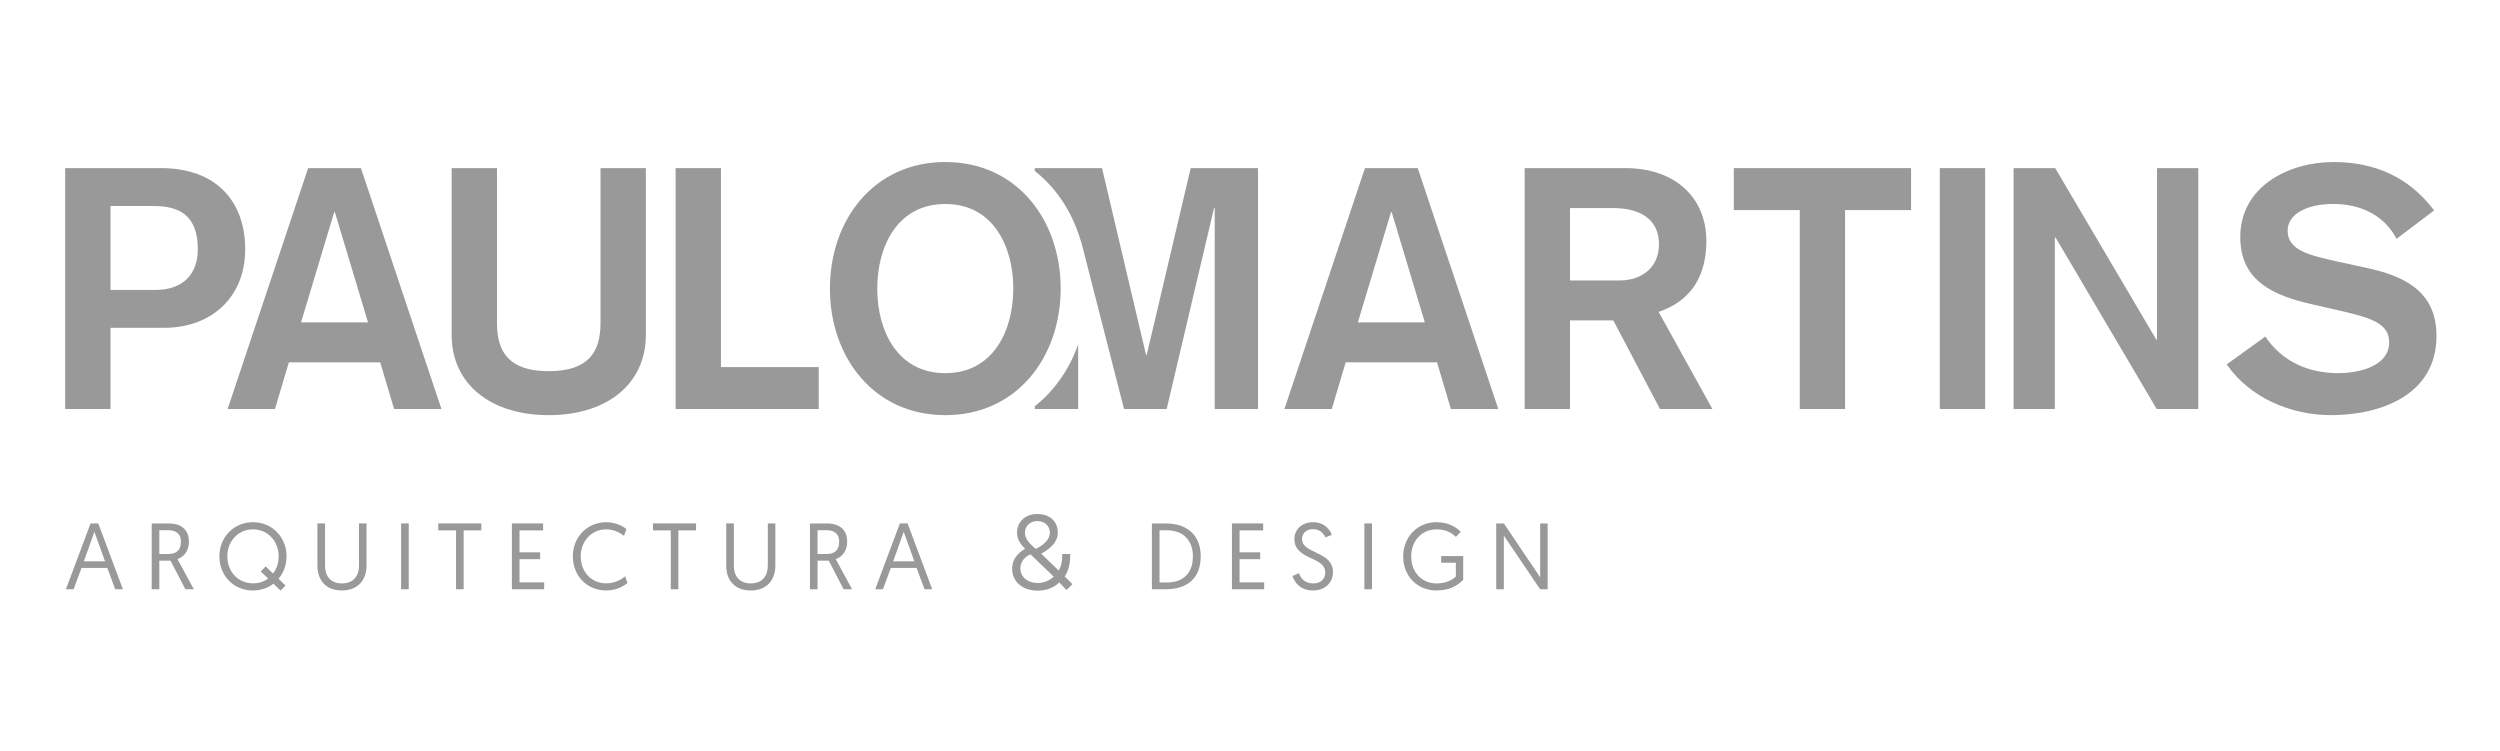
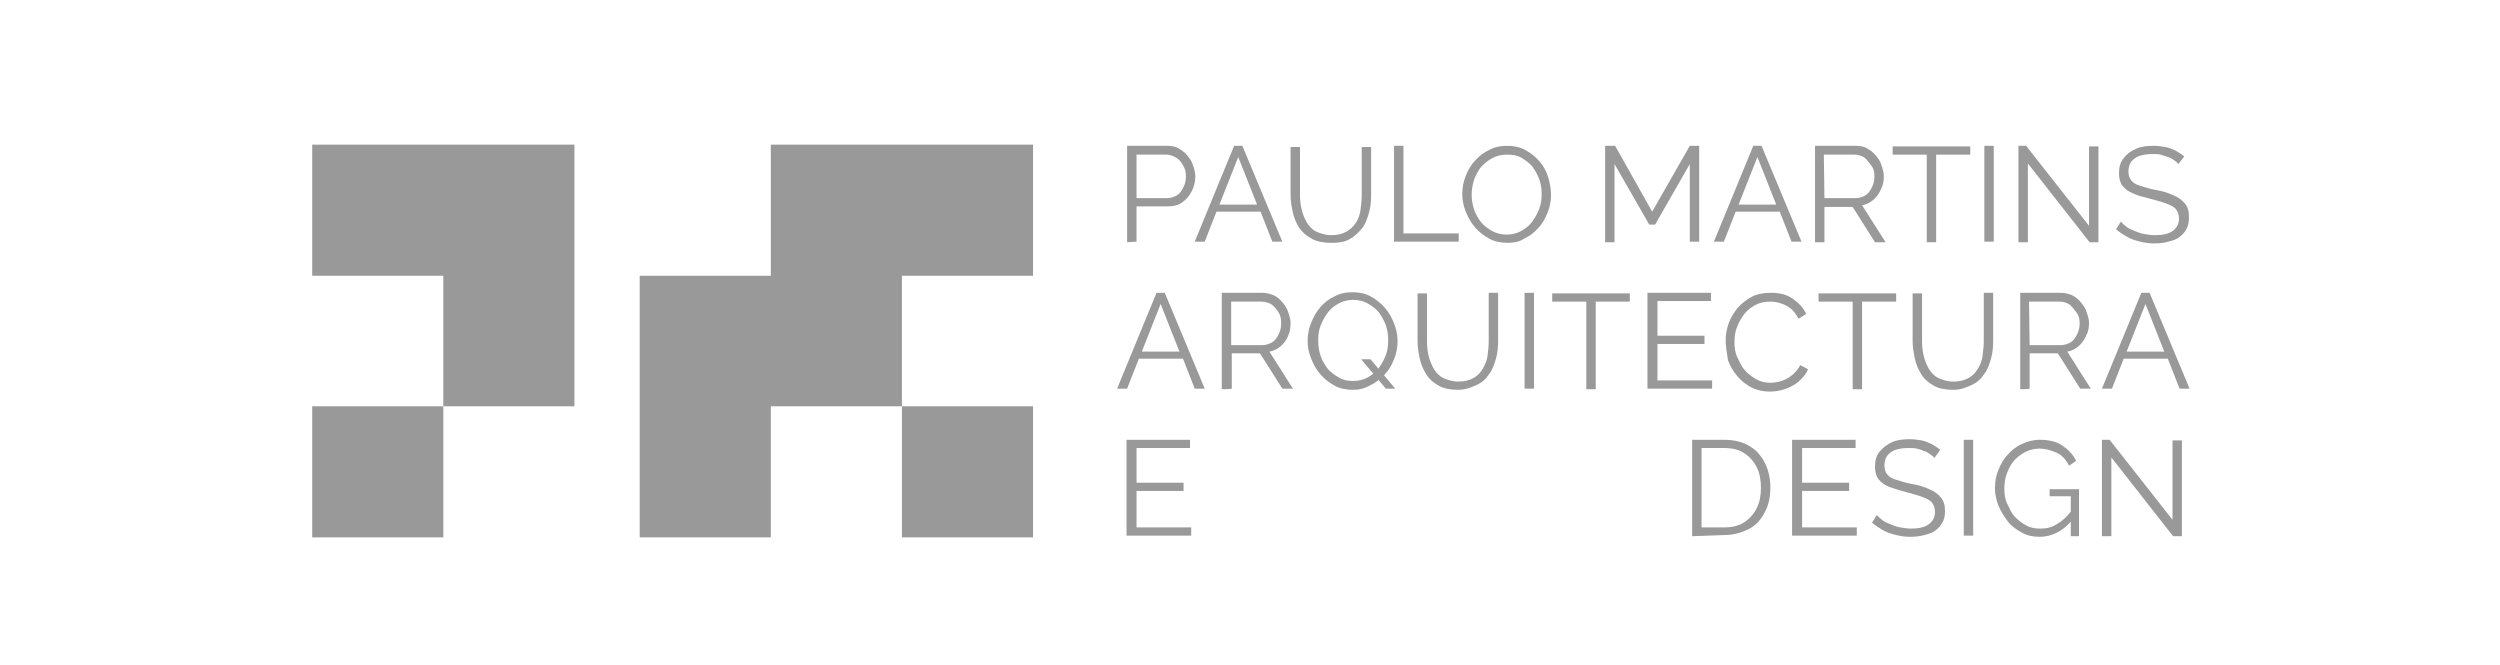
- <svg xmlns="http://www.w3.org/2000/svg" xmlns:xlink="http://www.w3.org/1999/xlink" version="1.1" id="Layer_1" x="0px" y="0px" viewBox="0 0 1417.32 425.2" style="enable-background:new 0 0 1417.32 425.2;" xml:space="preserve">
+ <svg xmlns="http://www.w3.org/2000/svg" version="1.1" id="Layer_1" x="0px" y="0px" viewBox="0 0 425.2 113" style="enable-background:new 0 0 425.2 113;" xml:space="preserve">
  <style type="text/css">
- 	.st0{clip-path:url(#SVGID_00000086692807716780319640000006426632458078345647_);fill:#999999;}
- 	.st1{fill:#999999;}
- 	.st2{clip-path:url(#SVGID_00000129892078446547864020000008563140272973842349_);fill:#999999;}
- 	.st3{clip-path:url(#SVGID_00000006695963508079438010000001939616474608056461_);fill:#999999;}
- 	.st4{clip-path:url(#SVGID_00000003085436188429958280000016417865395757844913_);fill:#999999;}
- 	.st5{clip-path:url(#SVGID_00000139265926255394335260000005345098196173817277_);fill:#999999;}
- 	.st6{clip-path:url(#SVGID_00000139265926255394335260000005345098196173817277_);}
- 	.st7{clip-path:url(#SVGID_00000088125538174268417450000013494398821792172167_);}
+ 	.st0{fill:#999999;}
</style>
  <g>
-     <defs>
-       <rect id="SVGID_1_" width="1417.32" height="425.2" />
-     </defs>
-     <clipPath id="SVGID_00000158008543745249033230000014962890672309089681_">
-       <use xlink:href="#SVGID_1_" style="overflow:visible;" />
-     </clipPath>
-     <path style="clip-path:url(#SVGID_00000158008543745249033230000014962890672309089681_);fill:#999999;" d="M62.66,164.37h25.52   c16.11,0,23.97-9.59,23.97-23c0-19.01-10.17-24.57-24.94-24.57H62.66V164.37z M36.95,95.31h54.3c32.03,0,47.76,19.55,47.76,46.05   c0,27.03-18.99,44.49-46.04,44.49H62.66v46.03H36.95V95.31z" />
-   </g>
-   <path class="st1" d="M189.85,120.26h-0.38l-18.81,62.53h37.99L189.85,120.26z M174.7,95.31h29.92l45.64,136.57h-26.84l-7.87-26.46  h-51.79l-7.87,26.46h-26.85L174.7,95.31z" />
-   <g>
-     <defs>
-       <rect id="SVGID_00000103965762673424738010000010643198810440746174_" width="1417.32" height="425.2" />
-     </defs>
-     <clipPath id="SVGID_00000078041047205195346880000014497765816075537075_">
-       <use xlink:href="#SVGID_00000103965762673424738010000010643198810440746174_" style="overflow:visible;" />
-     </clipPath>
-     <path style="clip-path:url(#SVGID_00000078041047205195346880000014497765816075537075_);fill:#999999;" d="M366.15,189.89   c0,27.81-22.06,45.47-55.06,45.47c-33,0-55.04-17.66-55.04-45.47V95.31h25.7v87.87c0,16.67,7.1,27.24,29.35,27.24   c22.25,0,29.35-10.56,29.35-27.24V95.31h25.71V189.89z" />
-   </g>
-   <polygon class="st1" points="383.03,95.31 408.73,95.31 408.73,208.11 464.17,208.11 464.17,231.89 383.03,231.89 " />
-   <g>
-     <defs>
-       <rect id="SVGID_00000183968281007141730270000017353590725943752579_" width="1417.32" height="425.2" />
-     </defs>
-     <clipPath id="SVGID_00000029027441826285290890000013276899927839762562_">
-       <use xlink:href="#SVGID_00000183968281007141730270000017353590725943752579_" style="overflow:visible;" />
-     </clipPath>
-     <path style="clip-path:url(#SVGID_00000029027441826285290890000013276899927839762562_);fill:#999999;" d="M497.34,163.61   c0,23.79,11.33,47.94,38.57,47.94c27.22,0,38.55-24.16,38.55-47.94c0-23.81-11.33-47.96-38.55-47.96   C508.67,115.65,497.34,139.8,497.34,163.61 M601.33,163.61c0,38.54-24.55,71.75-65.41,71.75c-40.86,0-65.42-33.2-65.42-71.75   c0-38.59,24.56-71.75,65.42-71.75C576.77,91.86,601.33,125.02,601.33,163.61" />
-   </g>
-   <path class="st1" d="M788.99,120.26h-0.38l-18.81,62.53h37.98L788.99,120.26z M773.83,95.31h29.93l45.66,136.57h-26.87l-7.86-26.46  H762.9l-7.87,26.46h-26.84L773.83,95.31z" />
-   <g>
-     <defs>
-       <rect id="SVGID_00000181082629807388462970000010873220104390359224_" width="1417.32" height="425.2" />
-     </defs>
-     <clipPath id="SVGID_00000142862068302460805300000009490087938551130246_">
-       <use xlink:href="#SVGID_00000181082629807388462970000010873220104390359224_" style="overflow:visible;" />
-     </clipPath>
-     <path style="clip-path:url(#SVGID_00000142862068302460805300000009490087938551130246_);fill:#999999;" d="M890.08,159.01h28   c13.05,0,22.45-7.68,22.45-20.53c0-12.48-8.45-20.53-26.29-20.53h-24.16V159.01z M864.37,95.31h56.97   c28.96,0,46.04,17.27,46.04,41.25c0,30.69-20.52,37.81-27.05,40.27l30.49,55.05h-29.73l-26.46-50.24h-24.55v50.24h-25.71V95.31z" />
-   </g>
-   <polygon class="st1" points="1020.33,119.1 982.93,119.1 982.93,95.31 1083.44,95.31 1083.44,119.1 1046.02,119.1 1046.02,231.89   1020.33,231.89 " />
-   <rect x="1099.73" y="95.31" class="st1" width="25.7" height="136.57" />
-   <polygon class="st1" points="1141.55,95.31 1165.15,95.31 1222.49,192.58 1222.87,192.58 1222.87,95.31 1246.28,95.31   1246.28,231.89 1222.7,231.89 1165.34,134.64 1164.94,134.64 1164.94,231.89 1141.55,231.89 " />
-   <g>
-     <defs>
-       <rect id="SVGID_00000006705484992765702880000009778931120357379479_" width="1417.32" height="425.2" />
-     </defs>
-     <clipPath id="SVGID_00000075884978142692332130000015821940433093389706_">
-       <use xlink:href="#SVGID_00000006705484992765702880000009778931120357379479_" style="overflow:visible;" />
-     </clipPath>
-     <path style="clip-path:url(#SVGID_00000075884978142692332130000015821940433093389706_);fill:#999999;" d="M1284.26,190.82   c9.6,14.23,24.56,20.73,41.26,20.73c12.47,0,28.96-4.2,28.96-17.45c0-10.76-9.98-13.82-28.21-18.04l-15.15-3.45   c-21.87-4.97-41.05-13.02-41.05-38.17c0-28.77,27.42-42.58,52.94-42.58c23.39,0,42.79,8.63,56.96,27.43l-21.29,16.1   c-6.5-12.46-19.18-19.75-35.85-19.75c-14.79,0-25.91,5.56-25.91,15.17c0,11.31,12.84,14,28.2,17.45l16.68,3.63   c20.33,4.42,39.52,12.67,39.52,38.56c0,33.38-31.46,44.9-59.85,44.9c-22.64,0-46.02-9.79-59.08-28.78L1284.26,190.82z" />
-     <path style="clip-path:url(#SVGID_00000075884978142692332130000015821940433093389706_);fill:#999999;" d="M578.79,108.95" />
-     <path style="clip-path:url(#SVGID_00000075884978142692332130000015821940433093389706_);fill:#999999;" d="M592.73,131.75" />
-     <path style="clip-path:url(#SVGID_00000075884978142692332130000015821940433093389706_);fill:#999999;" d="M597.87,153.3" />
-     <path style="clip-path:url(#SVGID_00000075884978142692332130000015821940433093389706_);fill:#999999;" d="M586.67,230.29v1.6   h24.56v-36.63C606.17,209.57,597.71,221.57,586.67,230.29" />
-     <path style="clip-path:url(#SVGID_00000075884978142692332130000015821940433093389706_);fill:#999999;" d="M694.12,95.31h-19.09   l-12.45,52.95l-12.47,52.93h-0.19h-0.2l-12.48-52.93l-12.46-52.95h-11.24h-2.33h-8.92h-15.64v1.61   c11.05,8.71,19.51,20.71,24.56,35.04c0,0,1.06,2.87,2.15,6.61l6.4,25.04l17.48,68.28h12.08h12.09l13.43-56.97l13.43-56.97h0.2h0.19   v56.97v56.97h12.27h12.28v-68.28v-68.3H694.12z" />
-     <g style="clip-path:url(#SVGID_00000075884978142692332130000015821940433093389706_);">
-       <path class="st1" d="M46.22,321.96l-4.48,12.1h-4.37l13.97-37.32h4.37l13.97,37.32h-4.37l-4.48-12.1H46.22z M53.52,301.49    l-5.97,16.74h12L53.52,301.49z" />
-       <path class="st1" d="M86,296.75h9.49c7.62,0,11.62,3.84,11.62,10.34c0,4.42-2.19,8.48-6.5,9.86l9.28,17.11h-4.8l-8.42-16.21h-6.34    v16.21H86V296.75z M95.49,314.07c4.37,0,7.09-2.03,7.09-6.93c0-3.95-2.08-6.56-7.36-6.56h-4.9v13.49H95.49z" />
-       <path class="st1" d="M143.42,296.05c10.88,0,19.03,8.48,19.03,19.35c0,4.96-1.71,9.38-4.53,12.69l3.95,3.89l-2.83,2.83l-4-3.89    c-3.15,2.45-7.25,3.84-11.68,3.84c-10.82,0-18.98-8.26-18.98-19.35C124.39,304.42,132.6,296.05,143.42,296.05z M143.42,330.71    c3.2,0,6.29-0.96,8.58-2.72l-4.16-4l2.77-2.88l4.16,4c2.08-2.51,3.2-5.86,3.2-9.7c0-8.74-6.29-15.3-14.55-15.3    s-14.55,6.56-14.55,15.3C128.87,324.26,135.16,330.71,143.42,330.71z" />
-       <path class="st1" d="M179.95,320.68v-23.94h4.32v23.88c0,6.18,3.31,10.13,9.6,10.13s9.65-3.95,9.65-10.18v-23.83h4.27v23.88    c0,8.42-5.06,14.13-13.92,14.13C184.91,334.76,179.95,329.16,179.95,320.68z" />
-       <path class="st1" d="M227.4,296.75h4.32v37.32h-4.32V296.75z" />
-       <path class="st1" d="M258.54,300.69h-10.08v-3.95h24.42v3.95h-10.02v33.38h-4.32V300.69z" />
-       <path class="st1" d="M290.21,296.75h17.7v3.95h-13.38v12.42h11.68v3.89h-11.68v13.17h13.97v3.89h-18.29V296.75z" />
-       <path class="st1" d="M355.74,330.49c-1.44,1.28-5.76,4.27-12.05,4.27c-10.93,0-18.93-8.32-18.93-19.35    c0-10.98,8.26-19.35,18.82-19.35c5.6,0,9.6,2.29,11.57,3.89l-1.39,3.84c-1.44-1.17-5.12-3.68-10.08-3.68    c-8.26,0-14.45,6.61-14.45,15.3s5.92,15.3,14.55,15.3c5.65,0,9.33-2.93,10.61-4L355.74,330.49z" />
-       <path class="st1" d="M380.27,300.69h-10.08v-3.95h24.42v3.95h-10.02v33.38h-4.32V300.69z" />
-       <path class="st1" d="M411.73,320.68v-23.94h4.32v23.88c0,6.18,3.31,10.13,9.6,10.13s9.65-3.95,9.65-10.18v-23.83h4.27v23.88    c0,8.42-5.06,14.13-13.92,14.13C416.69,334.76,411.73,329.16,411.73,320.68z" />
-       <path class="st1" d="M459.18,296.75h9.49c7.62,0,11.62,3.84,11.62,10.34c0,4.42-2.19,8.48-6.5,9.86l9.28,17.11h-4.8l-8.42-16.21    h-6.34v16.21h-4.32V296.75z M468.67,314.07c4.37,0,7.09-2.03,7.09-6.93c0-3.95-2.08-6.56-7.36-6.56h-4.9v13.49H468.67z" />
-       <path class="st1" d="M505.04,321.96l-4.48,12.1h-4.37l13.97-37.32h4.37l13.97,37.32h-4.37l-4.48-12.1H505.04z M512.34,301.49    l-5.97,16.74h12L512.34,301.49z" />
+     <g>
+       <rect x="53.1" y="69.1" class="st0" width="22.3" height="22.3" />
+     </g>
+     <g>
+       <polygon class="st0" points="53.1,24.6 53.1,46.9 75.4,46.9 75.4,69.1 97.7,69.1 97.7,46.9 97.7,24.6   " />
+     </g>
+     <g>
+       <polygon class="st0" points="131.1,24.6 131.1,46.9 108.8,46.9 108.8,69.1 108.8,91.4 131.1,91.4 131.1,69.1 153.4,69.1     153.4,46.9 175.7,46.9 175.7,24.6   " />
+     </g>
+     <g>
+       <rect x="153.4" y="69.1" class="st0" width="22.3" height="22.3" />
    </g>
  </g>
  <g>
-     <path class="st1" d="M600.53,330.18c-2.69,2.69-6.94,4.67-12.21,4.67c-9.1,0-14.54-5.51-14.54-12.39c0-5.27,3.17-8.92,7.36-11.31   c-2.33-2.39-4.55-5.15-4.55-9.28c0-5.39,4.01-10.47,11.43-10.47c7.3,0,11.67,4.31,11.67,10.53c0,5.21-3.65,8.74-9.4,11.97   l9.93,9.58c1.68-3.05,1.98-5.39,1.98-9.4h4.55c0,4.85-0.54,8.68-3.11,12.75l4.37,4.37l-3.41,3.29L600.53,330.18z M597.35,326.88   l-13.11-12.63c-3.05,1.32-5.75,4.01-5.75,7.96c0,5.27,4.49,8.32,9.81,8.32C592.09,330.53,595.44,328.86,597.35,326.88z    M587.24,311.21c4.37-2.21,7.96-5.27,7.96-9.16c0-3.83-2.81-6.64-7.12-6.64c-4.13,0-7,2.81-7,6.64   C581.08,305.82,584.07,308.51,587.24,311.21z" />
-   </g>
-   <g>
-     <defs>
-       <rect id="SVGID_00000130645976913398274030000009030912174487713188_" width="1417.32" height="425.2" />
-     </defs>
-     <clipPath id="SVGID_00000074435739278877405330000017554169466902517130_">
-       <use xlink:href="#SVGID_00000130645976913398274030000009030912174487713188_" style="overflow:visible;" />
-     </clipPath>
-     <g style="clip-path:url(#SVGID_00000074435739278877405330000017554169466902517130_);">
-       <path class="st1" d="M653.05,296.75h7.68c12.74,0,19.99,6.98,19.99,18.66c0,12.37-7.52,18.66-19.99,18.66h-7.68V296.75z     M661.58,330.23c8.96,0,14.71-5.06,14.71-14.82c0-9.33-5.76-14.77-14.71-14.77h-4.21v29.59H661.58z" />
-       <path class="st1" d="M698.42,296.75h17.7v3.95h-13.38v12.42h11.68v3.89h-11.68v13.17h13.97v3.89h-18.29V296.75z" />
-       <path class="st1" d="M736.39,324.95c1.01,2.88,3.25,5.81,8.16,5.81c3.95,0,6.77-2.29,6.77-6.18c0-9.33-17.49-6.93-17.49-18.98    c0-5.33,4.05-9.54,10.66-9.54c6.67,0,9.65,4.64,10.56,7.14l-3.62,1.49c-0.85-1.87-2.88-4.69-6.98-4.69s-6.29,2.5-6.29,5.6    c0,8.53,17.54,6.77,17.54,18.71c0,5.87-4.32,10.45-11.3,10.45c-7.25,0-10.5-4.64-11.68-8.21L736.39,324.95z" />
-       <path class="st1" d="M773.5,296.75h4.32v37.32h-4.32V296.75z" />
-       <path class="st1" d="M828.15,301.49l-2.77,2.88c-1.71-1.65-5.01-4.26-10.88-4.26c-8.58,0-14.45,6.61-14.45,15.35    c0,9.01,6.08,15.3,14.39,15.3c6.24,0,9.76-2.72,10.93-3.89v-7.84h-8.32v-3.79h12.48v13.49c-4.05,4.1-8.9,6.02-15.25,6.02    c-10.61,0-18.77-7.94-18.77-19.3c0-10.93,7.94-19.41,18.87-19.41C821.81,296.05,826.23,299.52,828.15,301.49z" />
-       <path class="st1" d="M848.25,296.75h4.32l20.58,30.5v-30.5h4.26v37.32h-4.26l-20.58-30.39v30.39h-4.32V296.75z" />
-     </g>
+     <path class="st0" d="M191.7,41.2V24.8h6.8c0.7,0,1.4,0.1,1.9,0.4s1.1,0.7,1.5,1.2c0.4,0.5,0.8,1,1,1.7c0.2,0.6,0.4,1.2,0.4,1.9   c0,0.9-0.2,1.7-0.6,2.5s-0.9,1.4-1.6,1.9c-0.7,0.5-1.5,0.7-2.5,0.7h-5.3v6L191.7,41.2L191.7,41.2z M193.3,33.7h5.2   c0.6,0,1.2-0.2,1.7-0.5s0.8-0.8,1.1-1.4c0.3-0.6,0.4-1.2,0.4-1.8c0-0.7-0.1-1.3-0.5-1.9c-0.3-0.6-0.7-1-1.2-1.3   c-0.5-0.3-1.1-0.5-1.6-0.5h-5.1L193.3,33.7L193.3,33.7z" />
+     <path class="st0" d="M209.9,24.8h1.4l6.8,16.3h-1.7l-2-5.1h-7.5l-2,5.1h-1.7L209.9,24.8z M213.8,34.8l-3.2-8.1l-3.2,8.1H213.8z" />
+     <path class="st0" d="M226.4,41.3c-1.3,0-2.4-0.2-3.3-0.7s-1.6-1.1-2.1-1.8c-0.5-0.8-0.9-1.7-1.1-2.6s-0.4-2-0.4-3v-8.2h1.6v8.2   c0,0.8,0.1,1.7,0.3,2.5c0.2,0.8,0.5,1.5,0.9,2.2c0.4,0.6,0.9,1.2,1.6,1.5s1.5,0.6,2.5,0.6c1,0,1.9-0.2,2.6-0.6s1.2-0.9,1.6-1.5   s0.7-1.4,0.8-2.2s0.2-1.6,0.2-2.5v-8.2h1.6v8.2c0,1.1-0.1,2.1-0.4,3.1s-0.6,1.9-1.2,2.6s-1.2,1.3-2.1,1.8S227.6,41.3,226.4,41.3z" />
+     <path class="st0" d="M237.1,41.2V24.8h1.6v14.9h9.4v1.4H237.1z" />
+     <path class="st0" d="M256.4,41.3c-1.1,0-2.2-0.2-3.1-0.7s-1.7-1.1-2.4-1.9s-1.2-1.7-1.6-2.7c-0.4-1-0.6-2-0.6-3   c0-1.1,0.2-2.1,0.6-3.1c0.4-1,0.9-1.9,1.6-2.6c0.7-0.8,1.5-1.4,2.4-1.8c0.9-0.5,1.9-0.7,3-0.7c1.1,0,2.2,0.2,3.1,0.7   c0.9,0.5,1.7,1.1,2.4,1.9c0.7,0.8,1.2,1.7,1.5,2.7s0.5,2,0.5,3c0,1.1-0.2,2.1-0.6,3.1c-0.4,1-0.9,1.9-1.6,2.6   c-0.7,0.8-1.5,1.4-2.4,1.8C258.5,41.1,257.5,41.3,256.4,41.3z M250.3,33c0,0.9,0.1,1.7,0.4,2.6s0.7,1.5,1.2,2.2   c0.5,0.6,1.2,1.1,1.9,1.5s1.6,0.6,2.4,0.6c0.9,0,1.8-0.2,2.5-0.6c0.7-0.4,1.4-0.9,1.9-1.6s0.9-1.4,1.2-2.2c0.3-0.8,0.4-1.6,0.4-2.5   c0-0.9-0.1-1.7-0.4-2.5s-0.7-1.5-1.2-2.2c-0.5-0.6-1.2-1.1-1.9-1.5c-0.7-0.4-1.5-0.5-2.4-0.5c-0.9,0-1.8,0.2-2.5,0.6   c-0.7,0.4-1.4,0.9-1.9,1.5s-0.9,1.4-1.2,2.2C250.5,31.3,250.3,32.2,250.3,33z" />
+     <path class="st0" d="M287.4,41.2V27.9l-5.9,10.3h-1l-5.9-10.3v13.3H273V24.8h1.7L281,36l6.4-11.2h1.6v16.3H287.4z" />
+     <path class="st0" d="M298.2,24.8h1.4l6.8,16.3h-1.7l-2-5.1h-7.5l-2,5.1h-1.7L298.2,24.8z M302.1,34.8l-3.2-8.1l-3.2,8.1H302.1z" />
+     <path class="st0" d="M308.7,41.2V24.8h6.9c0.7,0,1.4,0.1,1.9,0.4s1.1,0.7,1.5,1.2c0.4,0.5,0.8,1,1,1.7c0.2,0.6,0.4,1.2,0.4,1.9   c0,0.8-0.1,1.5-0.5,2.2c-0.3,0.7-0.7,1.3-1.3,1.8s-1.2,0.8-1.9,0.9l4,6.3h-1.8l-3.8-6h-4.8v6C310.3,41.2,308.7,41.2,308.7,41.2z    M310.3,33.7h5.3c0.6,0,1.2-0.2,1.7-0.5c0.5-0.3,0.8-0.8,1.1-1.4c0.3-0.6,0.4-1.2,0.4-1.8c0-0.7-0.1-1.3-0.5-1.8s-0.7-1-1.2-1.4   c-0.5-0.3-1-0.5-1.7-0.5h-5.2L310.3,33.7L310.3,33.7z" />
+     <path class="st0" d="M335.1,26.3h-5.8v14.9h-1.6V26.3h-5.8v-1.4h13.2V26.3z" />
+     <path class="st0" d="M337.5,41.2V24.8h1.6v16.3H337.5z" />
+     <path class="st0" d="M344.9,27.8v13.4h-1.6V24.8h1.3l10.7,13.6V24.9h1.6v16.3h-1.5L344.9,27.8z" />
+     <path class="st0" d="M370.5,27.9c-0.2-0.3-0.5-0.5-0.8-0.7s-0.6-0.4-1-0.5c-0.4-0.1-0.8-0.3-1.2-0.4s-0.9-0.1-1.4-0.1   c-1.4,0-2.5,0.3-3.1,0.8c-0.7,0.5-1,1.3-1,2.2c0,0.6,0.2,1.1,0.5,1.5s0.8,0.7,1.5,0.9s1.5,0.5,2.6,0.7c1.2,0.2,2.2,0.5,3,0.9   c0.8,0.3,1.5,0.8,2,1.4s0.7,1.3,0.7,2.3c0,0.8-0.1,1.4-0.4,2s-0.7,1-1.2,1.4c-0.5,0.4-1.1,0.6-1.9,0.8c-0.7,0.2-1.5,0.3-2.4,0.3   c-0.8,0-1.6-0.1-2.4-0.3s-1.5-0.4-2.2-0.8s-1.3-0.8-1.9-1.3l0.8-1.3c0.3,0.3,0.6,0.6,1,0.9c0.4,0.3,0.9,0.5,1.4,0.7s1,0.4,1.6,0.5   s1.2,0.2,1.8,0.2c1.3,0,2.3-0.2,3-0.7c0.7-0.5,1.1-1.2,1.1-2.1c0-0.7-0.2-1.2-0.5-1.6s-0.9-0.7-1.7-1s-1.6-0.5-2.7-0.8   c-1.1-0.3-2.1-0.5-2.9-0.9c-0.8-0.3-1.4-0.8-1.8-1.3s-0.6-1.2-0.6-2.1c0-1,0.2-1.9,0.8-2.6c0.5-0.7,1.2-1.2,2.1-1.6   c0.9-0.4,1.9-0.5,3-0.5c0.7,0,1.4,0.1,2,0.2s1.2,0.4,1.7,0.6c0.5,0.3,1,0.6,1.5,1L370.5,27.9z" />
+     <path class="st0" d="M196.7,49.8h1.4l6.8,16.3h-1.7l-2-5.1h-7.5l-2,5.1h-1.7L196.7,49.8z M200.6,59.8l-3.2-8.1l-3.2,8.1H200.6z" />
+     <path class="st0" d="M207.8,66.2V49.8h6.9c0.7,0,1.4,0.2,1.9,0.4c0.6,0.3,1.1,0.7,1.5,1.2c0.4,0.5,0.8,1,1,1.7   c0.2,0.6,0.4,1.2,0.4,1.8c0,0.8-0.1,1.5-0.4,2.2s-0.7,1.3-1.3,1.8s-1.2,0.8-1.9,0.9l4,6.3h-1.8l-3.8-6h-4.8v6   C209.4,66.2,207.8,66.2,207.8,66.2z M209.4,58.7h5.3c0.6,0,1.2-0.2,1.7-0.5s0.8-0.8,1.1-1.4c0.3-0.6,0.4-1.2,0.4-1.8   c0-0.7-0.1-1.3-0.4-1.8s-0.7-1-1.2-1.4c-0.5-0.3-1.1-0.5-1.7-0.5h-5.2L209.4,58.7L209.4,58.7z" />
+     <path class="st0" d="M230.1,66.3c-1.1,0-2.2-0.2-3.1-0.7c-0.9-0.5-1.7-1.1-2.4-1.9c-0.7-0.8-1.2-1.7-1.6-2.7c-0.4-1-0.6-2-0.6-3   c0-1.1,0.2-2.1,0.6-3.1c0.4-1,0.9-1.9,1.6-2.7c0.7-0.8,1.5-1.4,2.4-1.8c0.9-0.5,1.9-0.7,3-0.7c1.1,0,2.2,0.2,3.1,0.7   c0.9,0.5,1.7,1.1,2.4,1.9c0.7,0.8,1.2,1.7,1.6,2.7c0.4,1,0.6,2,0.6,3c0,1.1-0.2,2.1-0.6,3.1c-0.4,1-0.9,1.9-1.6,2.6   s-1.5,1.4-2.4,1.8C232.1,66.1,231.1,66.3,230.1,66.3z M230.1,64.8c0.9,0,1.8-0.2,2.5-0.6c0.7-0.4,1.4-0.9,1.9-1.6s0.9-1.4,1.2-2.2   c0.3-0.8,0.4-1.6,0.4-2.5c0-0.9-0.1-1.7-0.4-2.6c-0.3-0.8-0.7-1.5-1.2-2.2c-0.5-0.6-1.2-1.1-1.9-1.5s-1.6-0.6-2.4-0.6   c-0.9,0-1.8,0.2-2.5,0.6c-0.7,0.4-1.4,0.9-1.9,1.6s-0.9,1.4-1.2,2.2c-0.3,0.8-0.4,1.6-0.4,2.5c0,0.9,0.1,1.7,0.4,2.6   s0.7,1.5,1.2,2.2c0.5,0.6,1.2,1.1,1.9,1.5C228.3,64.6,229.2,64.8,230.1,64.8z M231.5,61.1h1.6l4.2,5h-1.6L231.5,61.1z" />
+     <path class="st0" d="M248,66.3c-1.3,0-2.4-0.2-3.3-0.7s-1.6-1.1-2.1-1.9c-0.5-0.8-0.9-1.7-1.1-2.6s-0.4-2-0.4-3v-8.2h1.6v8.2   c0,0.8,0.1,1.7,0.3,2.5c0.2,0.8,0.5,1.5,0.9,2.2c0.4,0.6,0.9,1.2,1.6,1.5s1.5,0.6,2.5,0.6c1,0,1.9-0.2,2.6-0.6   c0.7-0.4,1.2-0.9,1.6-1.6s0.7-1.4,0.8-2.2s0.2-1.6,0.2-2.5v-8.2h1.6v8.2c0,1.1-0.1,2.1-0.4,3.1s-0.6,1.9-1.2,2.6   c-0.5,0.8-1.2,1.4-2.1,1.8S249.2,66.3,248,66.3z" />
+     <path class="st0" d="M259.3,66.2V49.8h1.6v16.3H259.3z" />
+     <path class="st0" d="M277.2,51.3h-5.8v14.9h-1.6V51.3H264v-1.4h13.2V51.3z" />
+     <path class="st0" d="M291.2,64.7v1.4h-11V49.8H291v1.4h-9.1v5.9h8v1.4h-8v6.2H291.2z" />
+     <path class="st0" d="M293.5,57.9c0-1,0.2-2,0.5-2.9s0.9-1.8,1.5-2.6c0.7-0.8,1.5-1.4,2.4-1.9s2.1-0.7,3.3-0.7c1.5,0,2.7,0.3,3.7,1   c1,0.7,1.8,1.5,2.3,2.6l-1.3,0.8c-0.4-0.7-0.8-1.3-1.3-1.7c-0.5-0.4-1.1-0.7-1.7-0.9c-0.6-0.2-1.2-0.3-1.8-0.3   c-1,0-1.9,0.2-2.6,0.6s-1.4,0.9-1.9,1.6c-0.5,0.7-0.9,1.4-1.2,2.2c-0.3,0.8-0.4,1.6-0.4,2.5c0,0.9,0.1,1.8,0.5,2.6s0.7,1.6,1.3,2.2   c0.5,0.6,1.2,1.1,1.9,1.5c0.7,0.4,1.5,0.6,2.4,0.6c0.6,0,1.2-0.1,1.9-0.3c0.6-0.2,1.2-0.5,1.8-1s1-1,1.4-1.7l1.3,0.7   c-0.3,0.8-0.9,1.5-1.6,2.1c-0.7,0.6-1.5,1-2.4,1.3s-1.7,0.4-2.5,0.4c-1.1,0-2.1-0.2-3.1-0.7s-1.7-1.1-2.4-1.9   c-0.7-0.8-1.2-1.7-1.6-2.7C293.7,59.9,293.5,58.9,293.5,57.9z" />
+     <path class="st0" d="M322.5,51.3h-5.8v14.9h-1.6V51.3h-5.8v-1.4h13.2V51.3z" />
+     <path class="st0" d="M332.2,66.3c-1.3,0-2.4-0.2-3.3-0.7s-1.6-1.1-2.1-1.9c-0.5-0.8-0.9-1.7-1.1-2.6c-0.2-1-0.4-2-0.4-3v-8.2h1.6   v8.2c0,0.8,0.1,1.7,0.3,2.5c0.2,0.8,0.5,1.5,0.9,2.2c0.4,0.6,0.9,1.2,1.6,1.5s1.5,0.6,2.5,0.6c1,0,1.9-0.2,2.6-0.6   c0.7-0.4,1.2-0.9,1.6-1.6c0.4-0.6,0.7-1.4,0.8-2.2s0.2-1.6,0.2-2.5v-8.2h1.6v8.2c0,1.1-0.1,2.1-0.4,3.1s-0.6,1.9-1.2,2.6   c-0.5,0.8-1.2,1.4-2.1,1.8S333.5,66.3,332.2,66.3z" />
+     <path class="st0" d="M343.6,66.2V49.8h6.9c0.7,0,1.4,0.2,1.9,0.4c0.6,0.3,1.1,0.7,1.5,1.2c0.4,0.5,0.8,1,1,1.7   c0.2,0.6,0.4,1.2,0.4,1.8c0,0.8-0.1,1.5-0.5,2.2c-0.3,0.7-0.7,1.3-1.3,1.8s-1.2,0.8-1.9,0.9l4,6.3h-1.8l-3.8-6h-4.8v6   C345.2,66.2,343.6,66.2,343.6,66.2z M345.2,58.7h5.3c0.6,0,1.2-0.2,1.7-0.5c0.5-0.3,0.8-0.8,1.1-1.4c0.3-0.6,0.4-1.2,0.4-1.8   c0-0.7-0.1-1.3-0.5-1.8s-0.7-1-1.2-1.4c-0.5-0.3-1-0.5-1.7-0.5h-5.2L345.2,58.7L345.2,58.7z" />
+     <path class="st0" d="M364.2,49.8h1.4l6.8,16.3h-1.7l-2-5.1h-7.5l-2,5.1h-1.7L364.2,49.8z M368.1,59.8l-3.2-8.1l-3.2,8.1H368.1z" />
+     <path class="st0" d="M202.6,89.7v1.4h-11V74.8h10.8v1.4h-9.1v5.9h8v1.4h-8v6.2H202.6z" />
+     <path class="st0" d="M287.8,91.2V74.8h5.5c1.7,0,3.2,0.4,4.3,1.1c1.2,0.7,2,1.7,2.6,2.9c0.6,1.2,0.9,2.6,0.9,4.1   c0,1.7-0.3,3.1-1,4.3c-0.6,1.2-1.5,2.2-2.7,2.8s-2.6,1-4.1,1L287.8,91.2L287.8,91.2z M299.5,83c0-1.3-0.2-2.5-0.7-3.5   s-1.2-1.8-2.1-2.4c-0.9-0.6-2-0.9-3.4-0.9h-3.9v13.5h3.9c1.4,0,2.5-0.3,3.4-0.9c0.9-0.6,1.6-1.4,2.1-2.4   C299.3,85.4,299.5,84.2,299.5,83z" />
+     <path class="st0" d="M315.8,89.7v1.4h-11V74.8h10.8v1.4h-9.1v5.9h8v1.4h-8v6.2H315.8z" />
+     <path class="st0" d="M329,77.9c-0.2-0.3-0.5-0.5-0.8-0.7s-0.6-0.4-1-0.5c-0.4-0.2-0.8-0.3-1.2-0.4c-0.4-0.1-0.9-0.1-1.4-0.1   c-1.4,0-2.5,0.3-3.1,0.8c-0.7,0.5-1,1.3-1,2.2c0,0.6,0.2,1.2,0.5,1.5c0.3,0.4,0.8,0.7,1.5,0.9s1.5,0.5,2.6,0.7   c1.2,0.2,2.2,0.5,3,0.9c0.8,0.3,1.5,0.8,2,1.4s0.7,1.3,0.7,2.3c0,0.8-0.1,1.4-0.4,1.9c-0.3,0.6-0.7,1-1.2,1.4   c-0.5,0.4-1.1,0.6-1.9,0.8c-0.7,0.2-1.5,0.3-2.4,0.3c-0.8,0-1.6-0.1-2.4-0.3s-1.5-0.4-2.2-0.8s-1.3-0.8-1.9-1.3l0.8-1.3   c0.3,0.3,0.6,0.6,1,0.9c0.4,0.3,0.9,0.5,1.4,0.7s1,0.4,1.6,0.5s1.2,0.2,1.8,0.2c1.3,0,2.3-0.2,3-0.7c0.7-0.5,1.1-1.2,1.1-2.1   c0-0.7-0.2-1.2-0.5-1.6s-0.9-0.7-1.7-1s-1.6-0.5-2.7-0.8c-1.1-0.3-2.1-0.6-2.9-0.9c-0.8-0.3-1.4-0.8-1.8-1.3s-0.6-1.2-0.6-2.1   c0-1,0.2-1.9,0.8-2.6s1.2-1.2,2.1-1.6c0.9-0.4,1.9-0.5,3-0.5c0.7,0,1.4,0.1,2,0.2s1.2,0.4,1.7,0.6c0.5,0.3,1,0.6,1.5,1L329,77.9z" />
+     <path class="st0" d="M334,91.2V74.8h1.6v16.3H334z" />
+     <path class="st0" d="M346.9,91.3c-1.1,0-2.1-0.2-3-0.7c-0.9-0.5-1.8-1.1-2.4-1.9s-1.2-1.7-1.6-2.7c-0.4-1-0.6-2-0.6-3   c0-1.1,0.2-2.2,0.6-3.1c0.4-1,0.9-1.9,1.6-2.6c0.7-0.8,1.5-1.4,2.4-1.8c0.9-0.4,1.9-0.7,3-0.7c1.6,0,2.9,0.3,3.9,1   c1,0.7,1.8,1.5,2.3,2.6l-1.2,0.8c-0.5-1-1.2-1.8-2.1-2.2s-1.9-0.7-2.9-0.7c-0.9,0-1.7,0.2-2.5,0.6c-0.7,0.4-1.4,0.9-1.9,1.5   s-0.9,1.4-1.2,2.2c-0.3,0.8-0.4,1.7-0.4,2.5c0,0.9,0.1,1.8,0.5,2.6s0.7,1.6,1.3,2.2s1.2,1.1,2,1.5c0.7,0.4,1.5,0.5,2.4,0.5   c1,0,1.9-0.2,2.8-0.8c0.9-0.5,1.7-1.3,2.5-2.3v1.7C350.9,90.3,349,91.3,346.9,91.3z M352.2,84.4h-3.6v-1.2h5v8h-1.4V84.4z" />
+     <path class="st0" d="M359.1,77.8v13.4h-1.6V74.8h1.3l10.7,13.6V74.9h1.6v16.3h-1.5L359.1,77.8z" />
  </g>
</svg>
